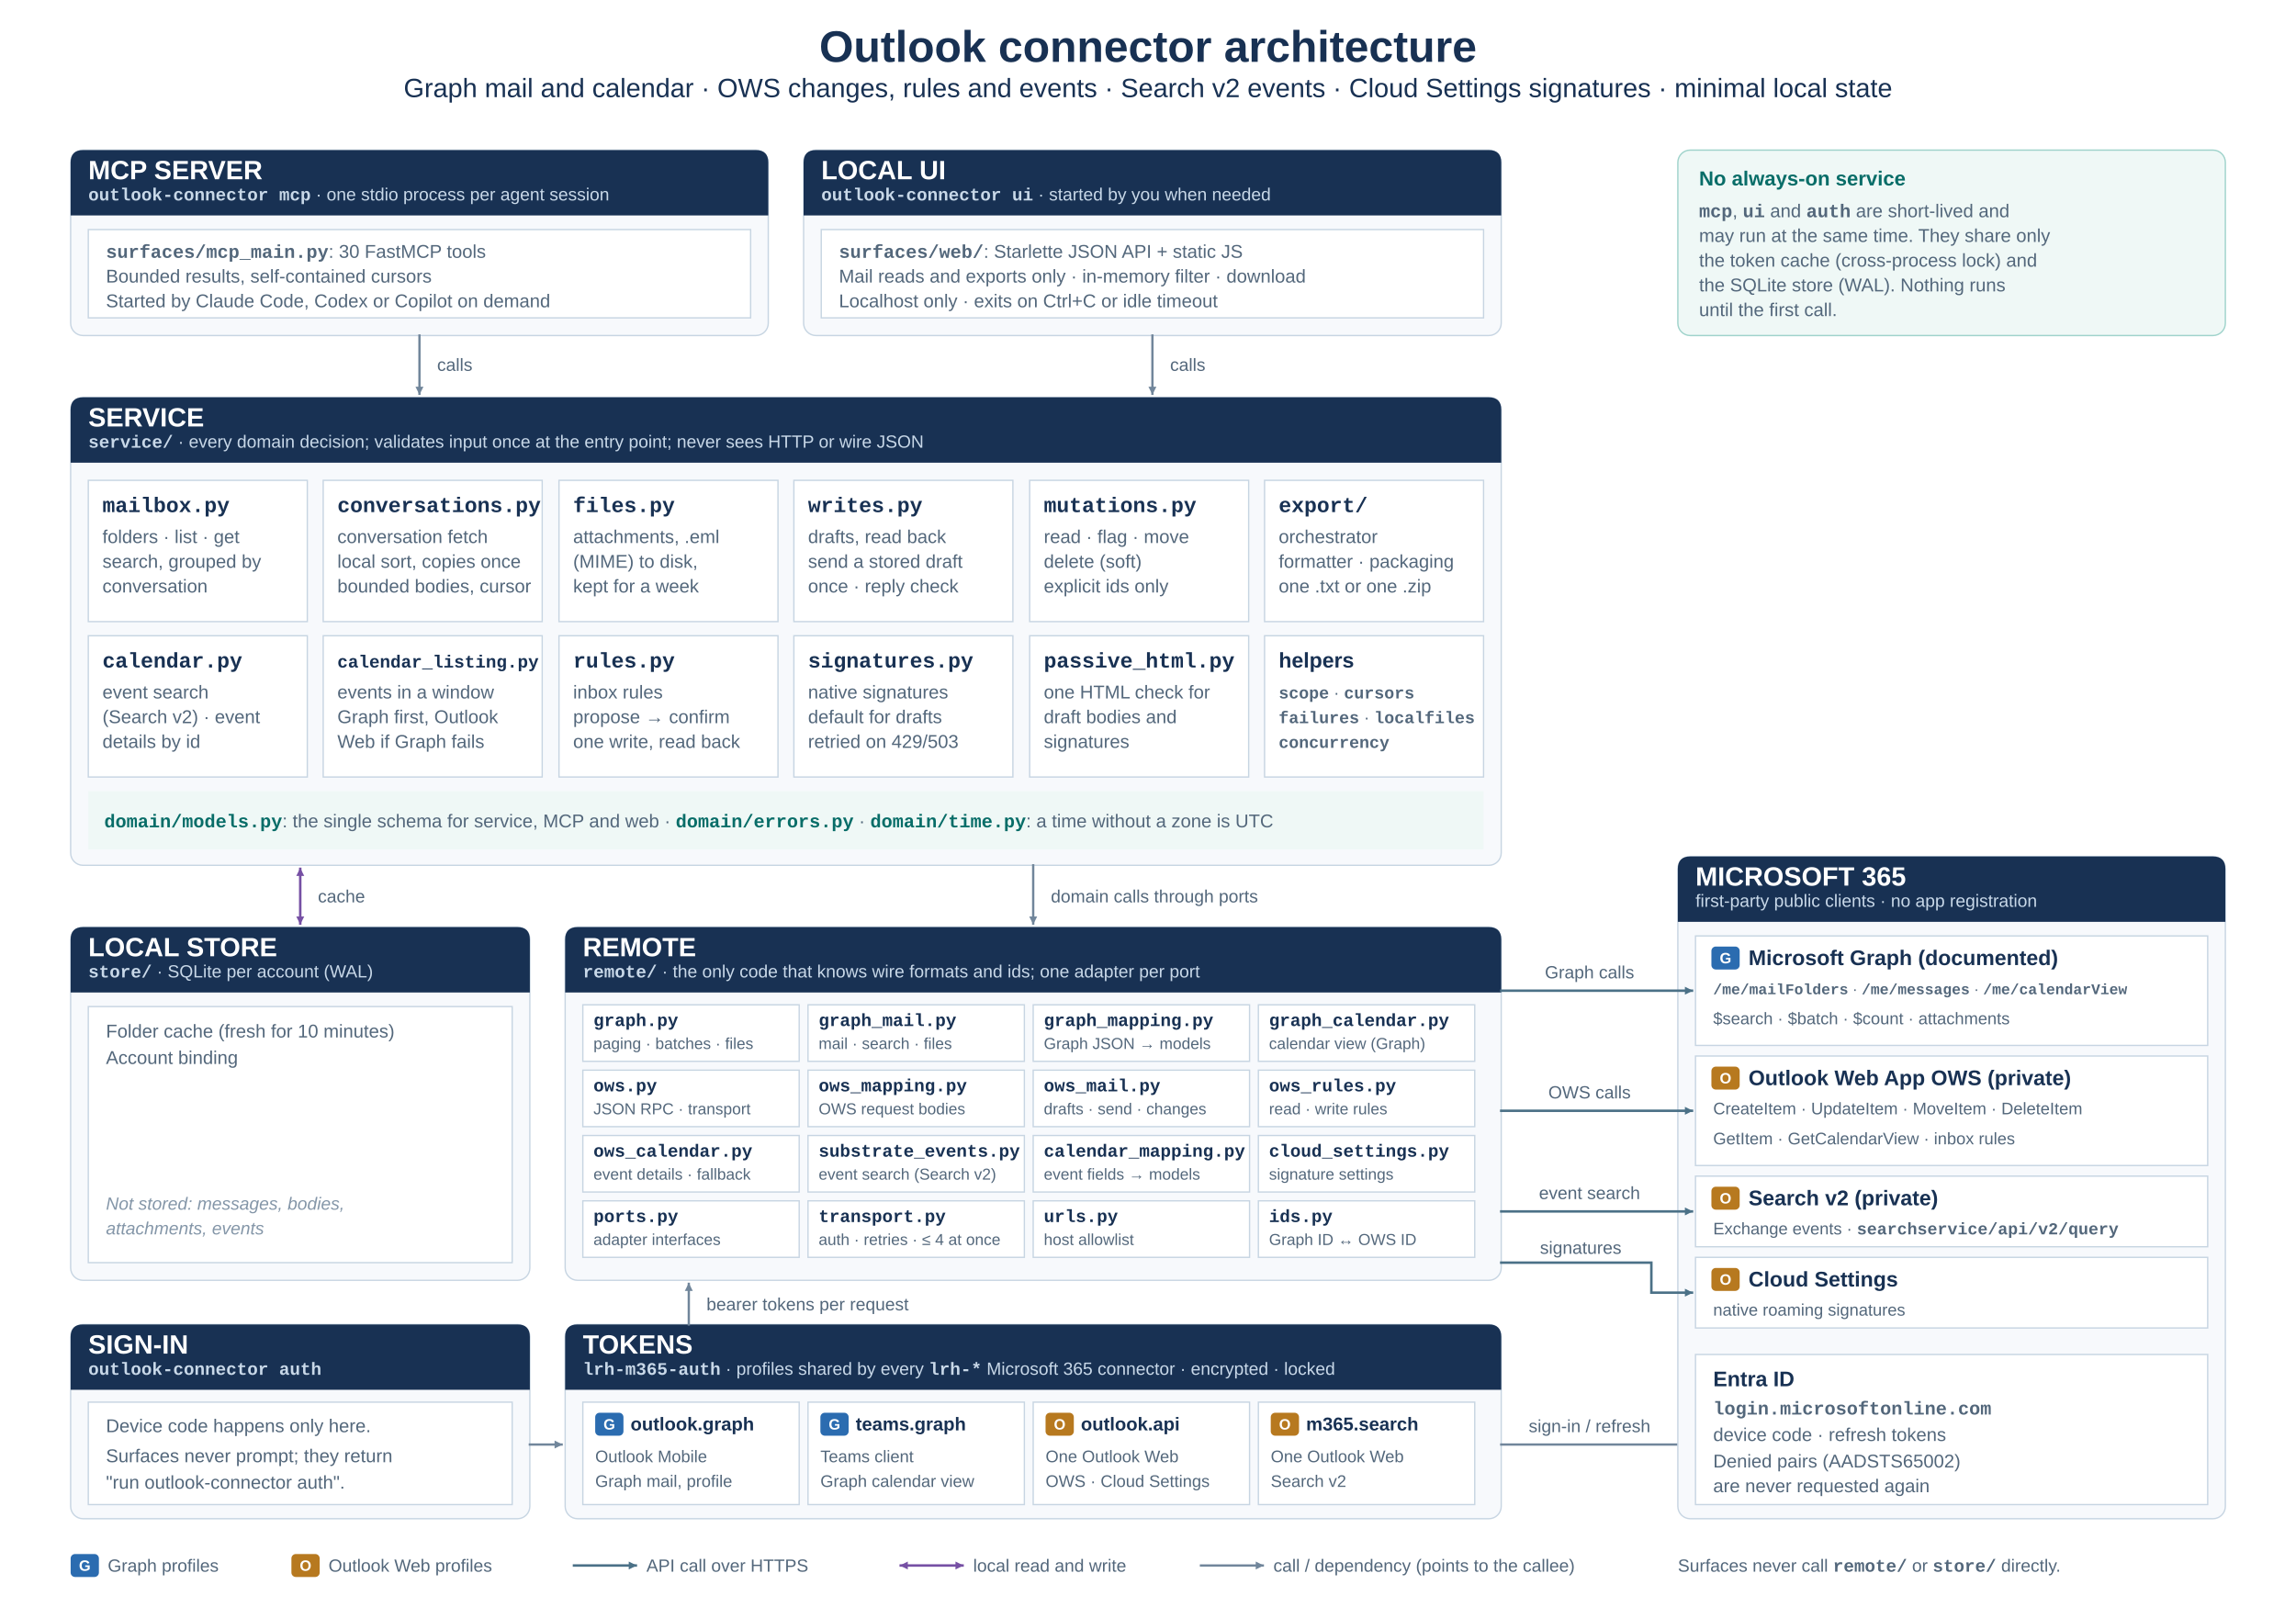
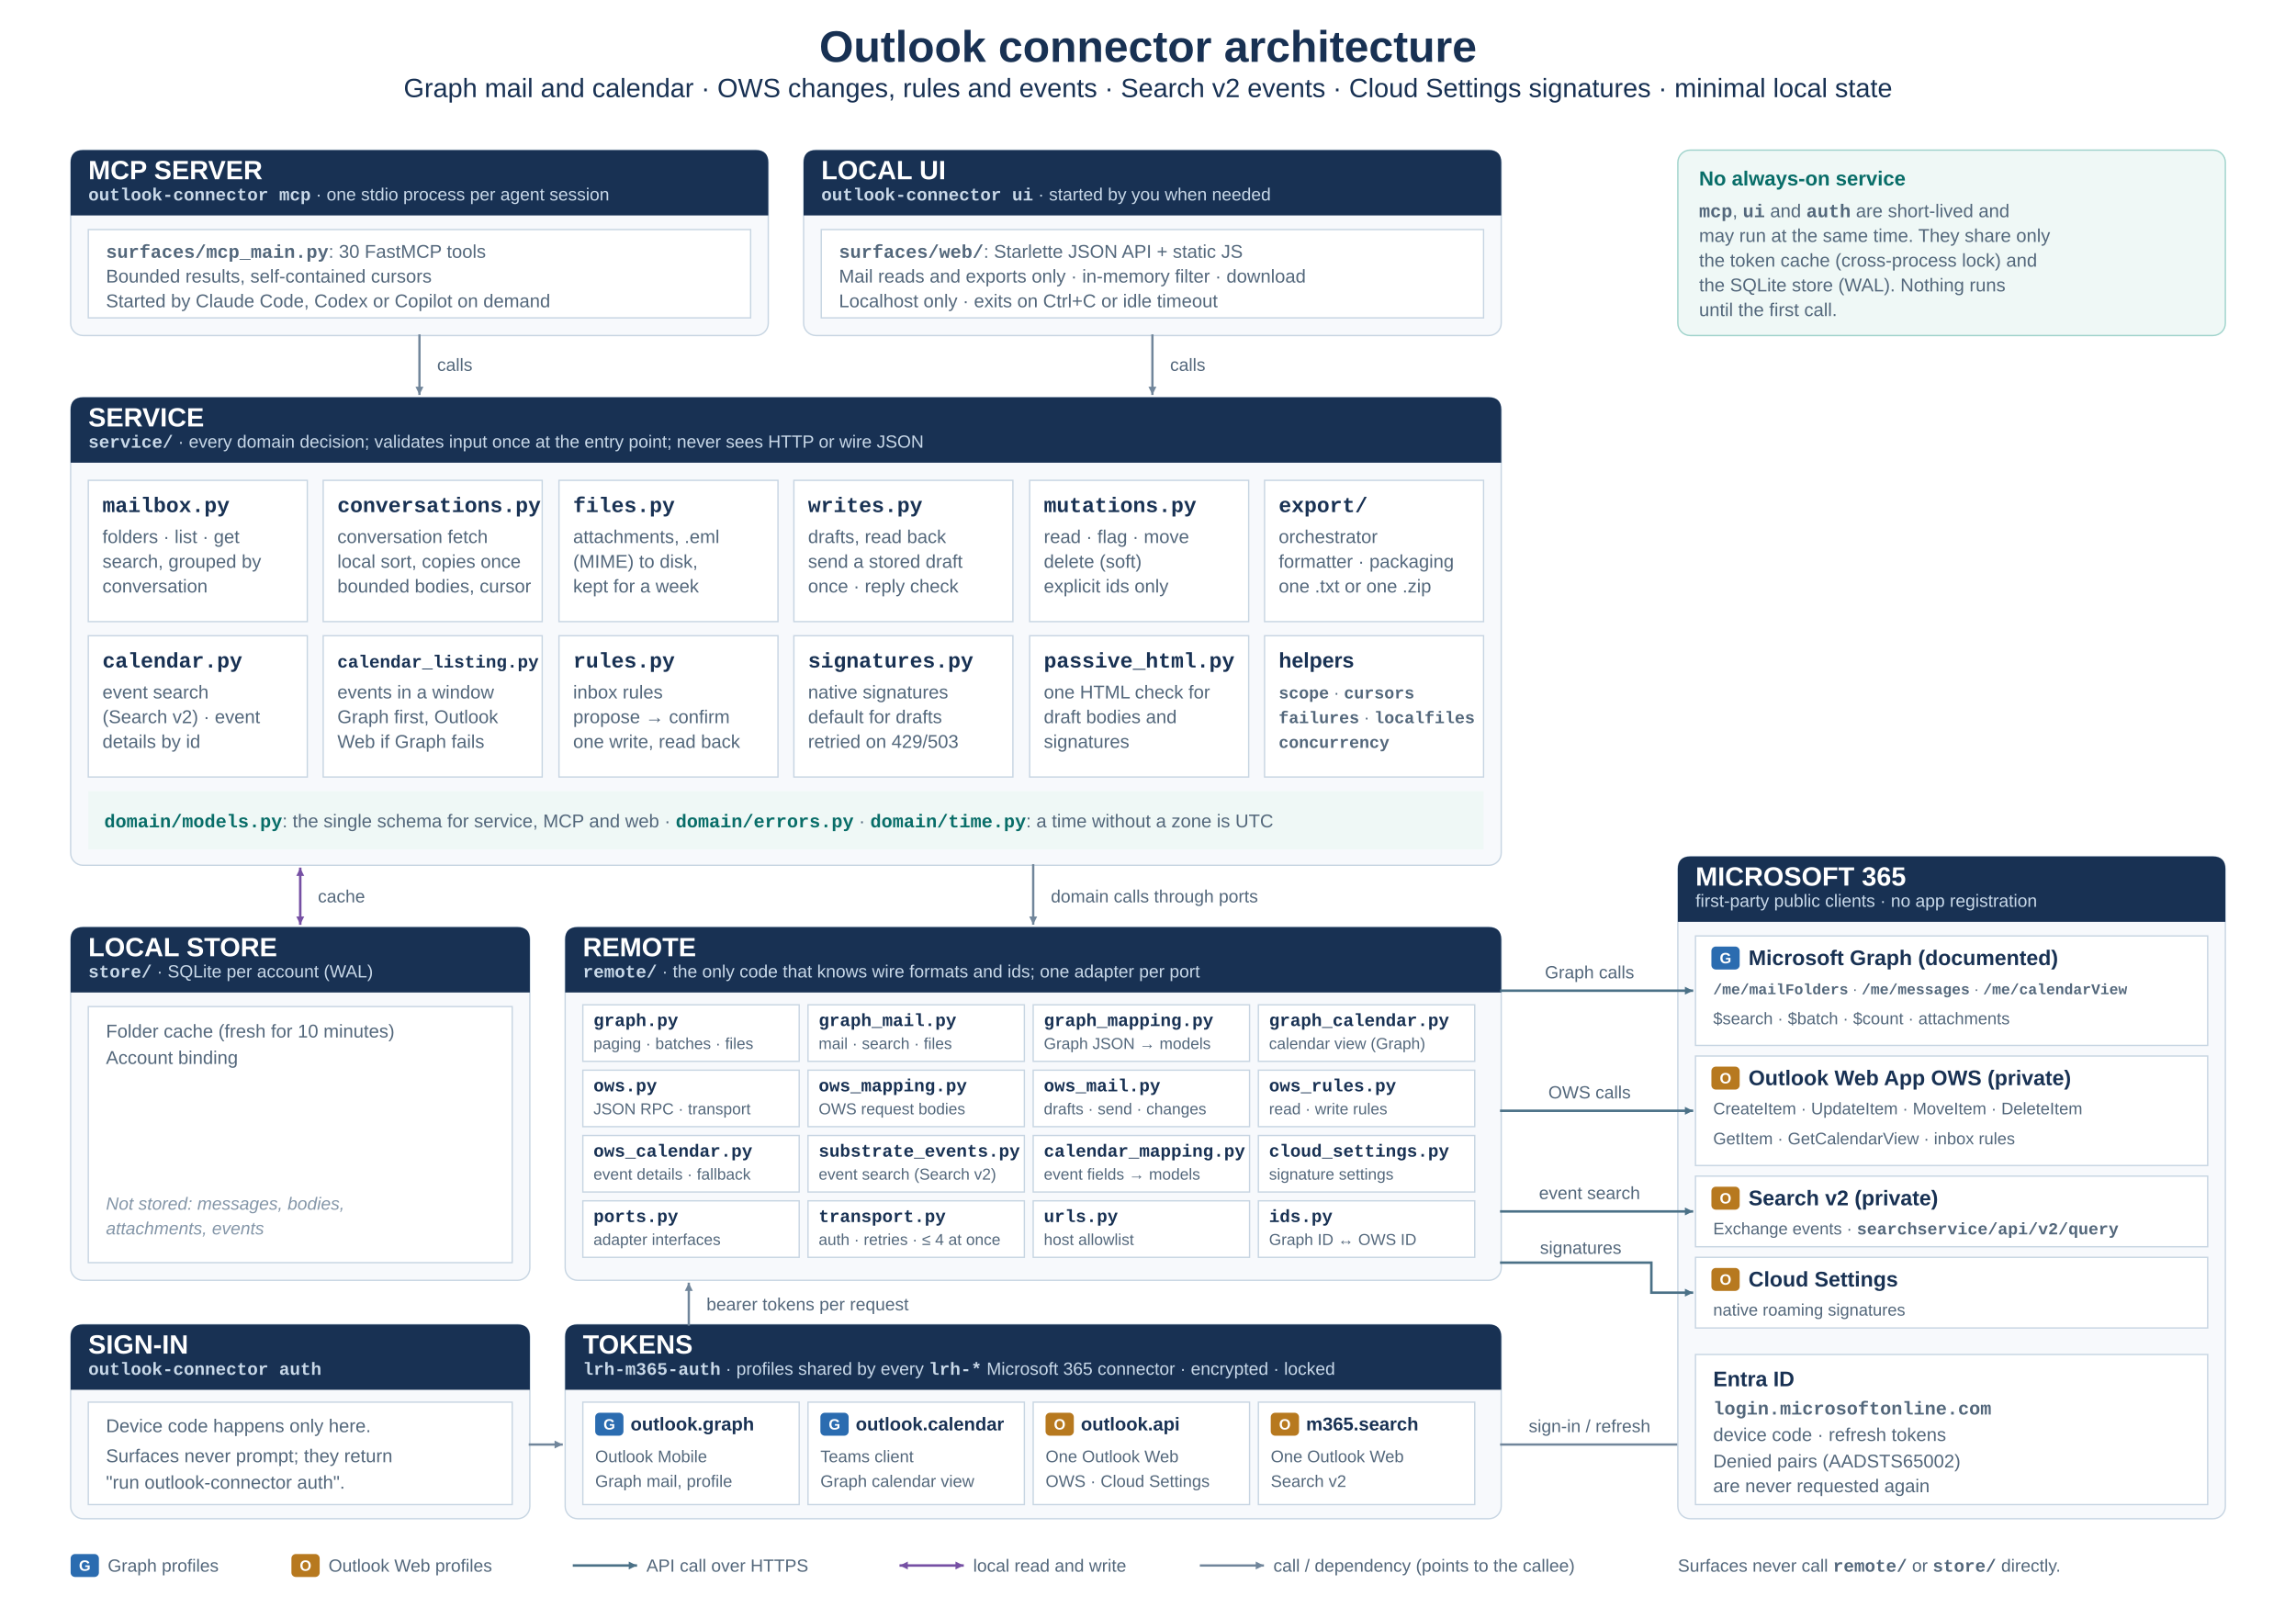
<svg xmlns="http://www.w3.org/2000/svg" width="2600" height="1820" viewBox="0 0 2600 1820" role="img" aria-labelledby="title description">
  <defs>
    <style>
      text { font-family: Arial, Helvetica, sans-serif; }
      .title { fill: #183153; font-size: 50px; font-weight: 700; }
      .subtitle { fill: #183153; font-size: 30px; }
      .card-title { fill: #fff; font-size: 30px; font-weight: 700; }
      .card-subtitle { fill: #c8d8e8; font-size: 20px; }
      .section-title { fill: #183153; font-size: 24px; font-weight: 700; }
      .detail { fill: #53677b; font-size: 21px; }
      .muted { fill: #8496a8; font-size: 20px; font-style: italic; }
      .code { font-family: "Courier New", Consolas, monospace; font-weight: 700; }
      .badge { fill: #fff; font-size: 17px; font-weight: 700; }
      .note-title { fill: #086d68; font-size: 23px; font-weight: 700; }
      .flow-label { fill: #53677b; font-size: 20px; }
      .call-flow { fill: none; stroke: #71869b; stroke-width: 2.6; stroke-linecap: square; stroke-linejoin: miter; marker-end: url(#arrow); }
      .api-flow { fill: none; stroke: #4b7187; stroke-width: 2.8; stroke-linecap: square; marker-end: url(#api-arrow); }
      .local-flow { fill: none; stroke: #7650a4; stroke-width: 2.8; stroke-linecap: square; marker-start: url(#purple-arrow); marker-end: url(#purple-arrow); }
    </style>
    <marker id="arrow" markerWidth="9" markerHeight="9" refX="8" refY="4.5" orient="auto" markerUnits="userSpaceOnUse">
      <path d="M0 0 L9 4.5 L0 9 Z" fill="#71869b" />
    </marker>
    <marker id="api-arrow" markerWidth="9" markerHeight="9" refX="8" refY="4.5" orient="auto" markerUnits="userSpaceOnUse">
      <path d="M0 0 L9 4.5 L0 9 Z" fill="#4b7187" />
    </marker>
    <marker id="purple-arrow" markerWidth="9" markerHeight="9" refX="8" refY="4.5" orient="auto-start-reverse" markerUnits="userSpaceOnUse">
      <path d="M0 0 L9 4.5 L0 9 Z" fill="#7650a4" />
    </marker>
  </defs>
  <rect width="2600" height="1820" fill="#fff" />
  <text class="title" x="1300" y="70" text-anchor="middle">Outlook connector architecture</text>
  <text class="subtitle" x="1300" y="110" text-anchor="middle">Graph mail and calendar · OWS changes, rules and events · Search v2 events · Cloud Settings signatures · minimal local state</text>
  <rect x="80" y="170" width="790" height="210" rx="14" fill="#f7f9fc" stroke="#c7d5e2" stroke-width="1.5" />
  <path d="M80 244 V184 Q80 170 94 170 H856 Q870 170 870 184 V244 Z" fill="#183153" />
  <text class="card-title" x="100" y="203">MCP SERVER</text>
  <text class="card-subtitle" x="100" y="227">
    <tspan class="code">outlook-connector mcp</tspan> · one stdio process per agent session</text>
  <rect x="100" y="260" width="750" height="100" fill="#fff" stroke="#c7d5e2" stroke-width="1.5" />
  <text class="detail" x="120" y="292">
    <tspan class="code">surfaces/mcp_main.py</tspan>: 30 FastMCP tools</text>
  <text class="detail" x="120" y="320">Bounded results, self-contained cursors</text>
  <text class="detail" x="120" y="348">Started by Claude Code, Codex or Copilot on demand</text>
  <rect x="910" y="170" width="790" height="210" rx="14" fill="#f7f9fc" stroke="#c7d5e2" stroke-width="1.5" />
  <path d="M910 244 V184 Q910 170 924 170 H1686 Q1700 170 1700 184 V244 Z" fill="#183153" />
  <text class="card-title" x="930" y="203">LOCAL UI</text>
  <text class="card-subtitle" x="930" y="227">
    <tspan class="code">outlook-connector ui</tspan> · started by you when needed</text>
  <rect x="930" y="260" width="750" height="100" fill="#fff" stroke="#c7d5e2" stroke-width="1.5" />
  <text class="detail" x="950" y="292">
    <tspan class="code">surfaces/web/</tspan>: Starlette JSON API + static JS</text>
  <text class="detail" x="950" y="320">Mail reads and exports only · in-memory filter · download</text>
  <text class="detail" x="950" y="348">Localhost only · exits on Ctrl+C or idle timeout</text>
  <rect x="1900" y="170" width="620" height="210" rx="14" fill="#eff8f6" stroke="#9fd3cb" stroke-width="1.5" />
  <text class="note-title" x="1924" y="210">No always-on service</text>
  <text class="detail" x="1924" y="246">
    <tspan class="code">mcp</tspan>, <tspan class="code">ui</tspan> and <tspan class="code">auth</tspan> are short-lived and</text>
  <text class="detail" x="1924" y="274">may run at the same time. They share only</text>
  <text class="detail" x="1924" y="302">the token cache (cross-process lock) and</text>
  <text class="detail" x="1924" y="330">the SQLite store (WAL). Nothing runs</text>
  <text class="detail" x="1924" y="358">until the first call.</text>
  <path class="call-flow" d="M475 380 V446" />
  <path class="call-flow" d="M1305 380 V446" />
  <text class="flow-label" x="495" y="420">calls</text>
  <text class="flow-label" x="1325" y="420">calls</text>
  <rect x="80" y="450" width="1620" height="530" rx="14" fill="#f7f9fc" stroke="#c7d5e2" stroke-width="1.5" />
  <path d="M80 524 V464 Q80 450 94 450 H1686 Q1700 450 1700 464 V524 Z" fill="#183153" />
  <text class="card-title" x="100" y="483">SERVICE</text>
  <text class="card-subtitle" x="100" y="507">
    <tspan class="code">service/</tspan> · every domain decision; validates input once at the entry point; never sees HTTP or wire JSON</text>
  <rect x="100" y="544" width="248" height="160" fill="#fff" stroke="#c7d5e2" stroke-width="1.5" />
  <text class="section-title code" x="116" y="580">mailbox.py</text>
  <text class="detail" x="116" y="615">folders · list · get</text>
  <text class="detail" x="116" y="643">search, grouped by</text>
  <text class="detail" x="116" y="671">conversation</text>
  <rect x="366" y="544" width="248" height="160" fill="#fff" stroke="#c7d5e2" stroke-width="1.5" />
  <text class="section-title code" x="382" y="580">conversations.py</text>
  <text class="detail" x="382" y="615">conversation fetch</text>
  <text class="detail" x="382" y="643">local sort, copies once</text>
  <text class="detail" x="382" y="671">bounded bodies, cursor</text>
  <rect x="633" y="544" width="248" height="160" fill="#fff" stroke="#c7d5e2" stroke-width="1.5" />
  <text class="section-title code" x="649" y="580">files.py</text>
  <text class="detail" x="649" y="615">attachments, .eml</text>
  <text class="detail" x="649" y="643">(MIME) to disk,</text>
  <text class="detail" x="649" y="671">kept for a week</text>
  <rect x="899" y="544" width="248" height="160" fill="#fff" stroke="#c7d5e2" stroke-width="1.5" />
  <text class="section-title code" x="915" y="580">writes.py</text>
  <text class="detail" x="915" y="615">drafts, read back</text>
  <text class="detail" x="915" y="643">send a stored draft</text>
  <text class="detail" x="915" y="671">once · reply check</text>
  <rect x="1166" y="544" width="248" height="160" fill="#fff" stroke="#c7d5e2" stroke-width="1.5" />
  <text class="section-title code" x="1182" y="580">mutations.py</text>
  <text class="detail" x="1182" y="615">read · flag · move</text>
  <text class="detail" x="1182" y="643">delete (soft)</text>
  <text class="detail" x="1182" y="671">explicit ids only</text>
  <rect x="1432" y="544" width="248" height="160" fill="#fff" stroke="#c7d5e2" stroke-width="1.5" />
  <text class="section-title code" x="1448" y="580">export/</text>
  <text class="detail" x="1448" y="615">orchestrator</text>
  <text class="detail" x="1448" y="643">formatter · packaging</text>
  <text class="detail" x="1448" y="671">one .txt or one .zip</text>
  <rect x="100" y="720" width="248" height="160" fill="#fff" stroke="#c7d5e2" stroke-width="1.5" />
  <text class="section-title code" x="116" y="756">calendar.py</text>
  <text class="detail" x="116" y="791">event search</text>
  <text class="detail" x="116" y="819">(Search v2) · event</text>
  <text class="detail" x="116" y="847">details by id</text>
  <rect x="366" y="720" width="248" height="160" fill="#fff" stroke="#c7d5e2" stroke-width="1.5" />
  <text class="section-title code" x="382" y="756" style="font-size:20px">calendar_listing.py</text>
  <text class="detail" x="382" y="791">events in a window</text>
  <text class="detail" x="382" y="819">Graph first, Outlook</text>
  <text class="detail" x="382" y="847">Web if Graph fails</text>
  <rect x="633" y="720" width="248" height="160" fill="#fff" stroke="#c7d5e2" stroke-width="1.5" />
  <text class="section-title code" x="649" y="756">rules.py</text>
  <text class="detail" x="649" y="791">inbox rules</text>
  <text class="detail" x="649" y="819">propose → confirm</text>
  <text class="detail" x="649" y="847">one write, read back</text>
  <rect x="899" y="720" width="248" height="160" fill="#fff" stroke="#c7d5e2" stroke-width="1.5" />
  <text class="section-title code" x="915" y="756">signatures.py</text>
  <text class="detail" x="915" y="791">native signatures</text>
  <text class="detail" x="915" y="819">default for drafts</text>
  <text class="detail" x="915" y="847">retried on 429/503</text>
  <rect x="1166" y="720" width="248" height="160" fill="#fff" stroke="#c7d5e2" stroke-width="1.5" />
  <text class="section-title code" x="1182" y="756">passive_html.py</text>
  <text class="detail" x="1182" y="791">one HTML check for</text>
  <text class="detail" x="1182" y="819">draft bodies and</text>
  <text class="detail" x="1182" y="847">signatures</text>
  <rect x="1432" y="720" width="248" height="160" fill="#fff" stroke="#c7d5e2" stroke-width="1.5" />
  <text class="section-title" x="1448" y="756">helpers</text>
  <text class="detail" x="1448" y="791" style="font-size:19px">
    <tspan class="code">scope</tspan> · <tspan class="code">cursors</tspan>
  </text>
  <text class="detail" x="1448" y="819" style="font-size:19px">
    <tspan class="code">failures</tspan> · <tspan class="code">localfiles</tspan>
  </text>
  <text class="detail" x="1448" y="847" style="font-size:19px">
    <tspan class="code">concurrency</tspan>
  </text>
  <rect x="100" y="896" width="1580" height="66" fill="#eff8f6" />
  <text class="detail" x="118" y="937">
    <tspan class="code" fill="#086d68">domain/models.py</tspan>: the single schema for service, MCP and web  ·  <tspan class="code" fill="#086d68">domain/errors.py</tspan>  ·  <tspan class="code" fill="#086d68">domain/time.py</tspan>: a time without a zone is UTC</text>
  <path class="local-flow" d="M340 984 V1046" />
  <text class="flow-label" x="360" y="1022">cache</text>
  <path class="call-flow" d="M1170 980 V1046" />
  <text class="flow-label" x="1190" y="1022">domain calls through ports</text>
  <rect x="80" y="1050" width="520" height="400" rx="14" fill="#f7f9fc" stroke="#c7d5e2" stroke-width="1.5" />
  <path d="M80 1124 V1064 Q80 1050 94 1050 H586 Q600 1050 600 1064 V1124 Z" fill="#183153" />
  <text class="card-title" x="100" y="1083">LOCAL STORE</text>
  <text class="card-subtitle" x="100" y="1107">
    <tspan class="code">store/</tspan> · SQLite per account (WAL)</text>
  <rect x="100" y="1140" width="480" height="290" fill="#fff" stroke="#c7d5e2" stroke-width="1.5" />
  <text class="detail" x="120" y="1175">Folder cache (fresh for 10 minutes)</text>
  <text class="detail" x="120" y="1205">Account binding</text>
  <text class="muted" x="120" y="1370">Not stored: messages, bodies,</text>
  <text class="muted" x="120" y="1398">attachments, events</text>
  <rect x="640" y="1050" width="1060" height="400" rx="14" fill="#f7f9fc" stroke="#c7d5e2" stroke-width="1.5" />
  <path d="M640 1124 V1064 Q640 1050 654 1050 H1686 Q1700 1050 1700 1064 V1124 Z" fill="#183153" />
  <text class="card-title" x="660" y="1083">REMOTE</text>
  <text class="card-subtitle" x="660" y="1107">
    <tspan class="code">remote/</tspan> · the only code that knows wire formats and ids; one adapter per port</text>
  <rect x="660" y="1138" width="245" height="64" fill="#fff" stroke="#c7d5e2" stroke-width="1.5" />
  <text class="section-title code" x="672" y="1162" style="font-size:20px">graph.py</text>
  <text class="detail" x="672" y="1188" style="font-size:18px">paging · batches · files</text>
  <rect x="915" y="1138" width="245" height="64" fill="#fff" stroke="#c7d5e2" stroke-width="1.5" />
  <text class="section-title code" x="927" y="1162" style="font-size:20px">graph_mail.py</text>
  <text class="detail" x="927" y="1188" style="font-size:18px">mail · search · files</text>
  <rect x="1170" y="1138" width="245" height="64" fill="#fff" stroke="#c7d5e2" stroke-width="1.5" />
  <text class="section-title code" x="1182" y="1162" style="font-size:20px">graph_mapping.py</text>
  <text class="detail" x="1182" y="1188" style="font-size:18px">Graph JSON → models</text>
  <rect x="1425" y="1138" width="245" height="64" fill="#fff" stroke="#c7d5e2" stroke-width="1.5" />
  <text class="section-title code" x="1437" y="1162" style="font-size:20px">graph_calendar.py</text>
  <text class="detail" x="1437" y="1188" style="font-size:18px">calendar view (Graph)</text>
  <rect x="660" y="1212" width="245" height="64" fill="#fff" stroke="#c7d5e2" stroke-width="1.5" />
  <text class="section-title code" x="672" y="1236" style="font-size:20px">ows.py</text>
  <text class="detail" x="672" y="1262" style="font-size:18px">JSON RPC · transport</text>
  <rect x="915" y="1212" width="245" height="64" fill="#fff" stroke="#c7d5e2" stroke-width="1.5" />
  <text class="section-title code" x="927" y="1236" style="font-size:20px">ows_mapping.py</text>
  <text class="detail" x="927" y="1262" style="font-size:18px">OWS request bodies</text>
  <rect x="1170" y="1212" width="245" height="64" fill="#fff" stroke="#c7d5e2" stroke-width="1.5" />
  <text class="section-title code" x="1182" y="1236" style="font-size:20px">ows_mail.py</text>
  <text class="detail" x="1182" y="1262" style="font-size:18px">drafts · send · changes</text>
  <rect x="1425" y="1212" width="245" height="64" fill="#fff" stroke="#c7d5e2" stroke-width="1.5" />
  <text class="section-title code" x="1437" y="1236" style="font-size:20px">ows_rules.py</text>
  <text class="detail" x="1437" y="1262" style="font-size:18px">read · write rules</text>
  <rect x="660" y="1286" width="245" height="64" fill="#fff" stroke="#c7d5e2" stroke-width="1.5" />
  <text class="section-title code" x="672" y="1310" style="font-size:20px">ows_calendar.py</text>
  <text class="detail" x="672" y="1336" style="font-size:18px">event details · fallback</text>
  <rect x="915" y="1286" width="245" height="64" fill="#fff" stroke="#c7d5e2" stroke-width="1.5" />
  <text class="section-title code" x="927" y="1310" style="font-size:20px">substrate_events.py</text>
  <text class="detail" x="927" y="1336" style="font-size:18px">event search (Search v2)</text>
  <rect x="1170" y="1286" width="245" height="64" fill="#fff" stroke="#c7d5e2" stroke-width="1.5" />
  <text class="section-title code" x="1182" y="1310" style="font-size:20px">calendar_mapping.py</text>
  <text class="detail" x="1182" y="1336" style="font-size:18px">event fields → models</text>
  <rect x="1425" y="1286" width="245" height="64" fill="#fff" stroke="#c7d5e2" stroke-width="1.5" />
  <text class="section-title code" x="1437" y="1310" style="font-size:20px">cloud_settings.py</text>
  <text class="detail" x="1437" y="1336" style="font-size:18px">signature settings</text>
  <rect x="660" y="1360" width="245" height="64" fill="#fff" stroke="#c7d5e2" stroke-width="1.5" />
  <text class="section-title code" x="672" y="1384" style="font-size:20px">ports.py</text>
  <text class="detail" x="672" y="1410" style="font-size:18px">adapter interfaces</text>
  <rect x="915" y="1360" width="245" height="64" fill="#fff" stroke="#c7d5e2" stroke-width="1.5" />
  <text class="section-title code" x="927" y="1384" style="font-size:20px">transport.py</text>
  <text class="detail" x="927" y="1410" style="font-size:18px">auth · retries · ≤ 4 at once</text>
  <rect x="1170" y="1360" width="245" height="64" fill="#fff" stroke="#c7d5e2" stroke-width="1.5" />
  <text class="section-title code" x="1182" y="1384" style="font-size:20px">urls.py</text>
  <text class="detail" x="1182" y="1410" style="font-size:18px">host allowlist</text>
  <rect x="1425" y="1360" width="245" height="64" fill="#fff" stroke="#c7d5e2" stroke-width="1.5" />
  <text class="section-title code" x="1437" y="1384" style="font-size:20px">ids.py</text>
  <text class="detail" x="1437" y="1410" style="font-size:18px">Graph ID ↔ OWS ID</text>
  <rect x="80" y="1500" width="520" height="220" rx="14" fill="#f7f9fc" stroke="#c7d5e2" stroke-width="1.5" />
  <path d="M80 1574 V1514 Q80 1500 94 1500 H586 Q600 1500 600 1514 V1574 Z" fill="#183153" />
  <text class="card-title" x="100" y="1533">SIGN-IN</text>
  <text class="card-subtitle" x="100" y="1557">
    <tspan class="code">outlook-connector auth</tspan>
  </text>
  <rect x="100" y="1588" width="480" height="116" fill="#fff" stroke="#c7d5e2" stroke-width="1.5" />
  <text class="detail" x="120" y="1622">Device code happens only here.</text>
  <text class="detail" x="120" y="1656">Surfaces never prompt; they return</text>
  <text class="detail" x="120" y="1686">"run outlook-connector auth".</text>
  <path class="call-flow" d="M600 1636 H636" />
  <rect x="640" y="1500" width="1060" height="220" rx="14" fill="#f7f9fc" stroke="#c7d5e2" stroke-width="1.5" />
  <path d="M640 1574 V1514 Q640 1500 654 1500 H1686 Q1700 1500 1700 1514 V1574 Z" fill="#183153" />
  <text class="card-title" x="660" y="1533">TOKENS</text>
  <text class="card-subtitle" x="660" y="1557">
    <tspan class="code">lrh-m365-auth</tspan> · profiles shared by every <tspan class="code">lrh-*</tspan> Microsoft 365 connector · encrypted · locked</text>
  <rect x="660" y="1588" width="245" height="116" fill="#fff" stroke="#c7d5e2" stroke-width="1.5" />
  <rect x="674" y="1600" width="32" height="26" rx="5" fill="#2b6cb0" />
  <text class="badge" x="690" y="1619" text-anchor="middle">G</text>
  <text class="section-title" x="714" y="1620" style="font-size:21px">outlook.graph</text>
  <text class="detail" x="674" y="1656" style="font-size:19px">Outlook Mobile</text>
  <text class="detail" x="674" y="1684" style="font-size:19px">Graph mail, profile</text>
  <rect x="915" y="1588" width="245" height="116" fill="#fff" stroke="#c7d5e2" stroke-width="1.5" />
  <rect x="929" y="1600" width="32" height="26" rx="5" fill="#2b6cb0" />
  <text class="badge" x="945" y="1619" text-anchor="middle">G</text>
-   <text class="section-title" x="969" y="1620" style="font-size:21px">teams.graph</text>
+   <text class="section-title" x="969" y="1620" style="font-size:21px">outlook.calendar</text>
  <text class="detail" x="929" y="1656" style="font-size:19px">Teams client</text>
  <text class="detail" x="929" y="1684" style="font-size:19px">Graph calendar view</text>
  <rect x="1170" y="1588" width="245" height="116" fill="#fff" stroke="#c7d5e2" stroke-width="1.5" />
  <rect x="1184" y="1600" width="32" height="26" rx="5" fill="#b7791f" />
  <text class="badge" x="1200" y="1619" text-anchor="middle">O</text>
  <text class="section-title" x="1224" y="1620" style="font-size:21px">outlook.api</text>
  <text class="detail" x="1184" y="1656" style="font-size:19px">One Outlook Web</text>
  <text class="detail" x="1184" y="1684" style="font-size:19px">OWS · Cloud Settings</text>
  <rect x="1425" y="1588" width="245" height="116" fill="#fff" stroke="#c7d5e2" stroke-width="1.5" />
  <rect x="1439" y="1600" width="32" height="26" rx="5" fill="#b7791f" />
  <text class="badge" x="1455" y="1619" text-anchor="middle">O</text>
  <text class="section-title" x="1479" y="1620" style="font-size:21px">m365.search</text>
  <text class="detail" x="1439" y="1656" style="font-size:19px">One Outlook Web</text>
  <text class="detail" x="1439" y="1684" style="font-size:19px">Search v2</text>
  <path class="call-flow" d="M780 1500 V1454" />
  <text class="flow-label" x="800" y="1484">bearer tokens per request</text>
  <path class="call-flow" d="M1700 1636 H1916" />
  <text class="flow-label" x="1800" y="1622" text-anchor="middle">sign-in / refresh</text>
  <rect x="1900" y="970" width="620" height="750" rx="14" fill="#f7f9fc" stroke="#c7d5e2" stroke-width="1.5" />
  <path d="M1900 1044 V984 Q1900 970 1914 970 H2506 Q2520 970 2520 984 V1044 Z" fill="#183153" />
  <text class="card-title" x="1920" y="1003">MICROSOFT 365</text>
  <text class="card-subtitle" x="1920" y="1027">first-party public clients · no app registration</text>
  <rect x="1920" y="1060" width="580" height="124" fill="#fff" stroke="#c7d5e2" stroke-width="1.5" />
  <rect x="1938" y="1072" width="32" height="26" rx="5" fill="#2b6cb0" />
  <text class="badge" x="1954" y="1091" text-anchor="middle">G</text>
  <text class="section-title" x="1980" y="1093">Microsoft Graph (documented)</text>
  <text class="detail" x="1940" y="1126" style="font-size:17px">
    <tspan class="code">/me/mailFolders</tspan> · <tspan class="code">/me/messages</tspan> · <tspan class="code">/me/calendarView</tspan>
  </text>
  <text class="detail" x="1940" y="1160" style="font-size:19px">$search · $batch · $count · attachments</text>
  <rect x="1920" y="1196" width="580" height="124" fill="#fff" stroke="#c7d5e2" stroke-width="1.5" />
  <rect x="1938" y="1208" width="32" height="26" rx="5" fill="#b7791f" />
  <text class="badge" x="1954" y="1227" text-anchor="middle">O</text>
  <text class="section-title" x="1980" y="1229">Outlook Web App OWS (private)</text>
  <text class="detail" x="1940" y="1262" style="font-size:19px">CreateItem · UpdateItem · MoveItem · DeleteItem</text>
  <text class="detail" x="1940" y="1296" style="font-size:19px">GetItem · GetCalendarView · inbox rules</text>
  <rect x="1920" y="1332" width="580" height="80" fill="#fff" stroke="#c7d5e2" stroke-width="1.5" />
  <rect x="1938" y="1344" width="32" height="26" rx="5" fill="#b7791f" />
  <text class="badge" x="1954" y="1363" text-anchor="middle">O</text>
  <text class="section-title" x="1980" y="1365">Search v2 (private)</text>
  <text class="detail" x="1940" y="1398" style="font-size:19px">Exchange events · <tspan class="code">searchservice/api/v2/query</tspan>
  </text>
  <rect x="1920" y="1424" width="580" height="80" fill="#fff" stroke="#c7d5e2" stroke-width="1.5" />
  <rect x="1938" y="1436" width="32" height="26" rx="5" fill="#b7791f" />
  <text class="badge" x="1954" y="1455" text-anchor="middle">O</text>
  <text class="section-title" x="1980" y="1457">Cloud Settings</text>
  <text class="detail" x="1940" y="1490" style="font-size:19px">native roaming signatures</text>
  <rect x="1920" y="1534" width="580" height="170" fill="#fff" stroke="#c7d5e2" stroke-width="1.5" />
  <text class="section-title" x="1940" y="1570">Entra ID</text>
  <text class="detail" x="1940" y="1602">
    <tspan class="code">login.microsoftonline.com</tspan>
  </text>
  <text class="detail" x="1940" y="1632">device code · refresh tokens</text>
  <text class="detail" x="1940" y="1662">Denied pairs (AADSTS65002)</text>
  <text class="detail" x="1940" y="1690">are never requested again</text>
  <path class="api-flow" d="M1700 1122 H1916" />
  <text class="flow-label" x="1800" y="1108" text-anchor="middle">Graph calls</text>
  <path class="api-flow" d="M1700 1258 H1916" />
  <text class="flow-label" x="1800" y="1244" text-anchor="middle">OWS calls</text>
  <path class="api-flow" d="M1700 1372 H1916" />
  <text class="flow-label" x="1800" y="1358" text-anchor="middle">event search</text>
  <path class="api-flow" d="M1700 1430 H1870 V1464 H1916" />
  <text class="flow-label" x="1790" y="1420" text-anchor="middle">signatures</text>
  <rect x="80" y="1760" width="32" height="26" rx="5" fill="#2b6cb0" />
  <text class="badge" x="96" y="1779" text-anchor="middle">G</text>
  <text class="flow-label" x="122" y="1780">Graph profiles</text>
  <rect x="330" y="1760" width="32" height="26" rx="5" fill="#b7791f" />
  <text class="badge" x="346" y="1779" text-anchor="middle">O</text>
  <text class="flow-label" x="372" y="1780">Outlook Web profiles</text>
  <path class="api-flow" d="M650 1773 H720" />
  <text class="flow-label" x="732" y="1780">API call over HTTPS</text>
  <path class="local-flow" d="M1020 1773 H1090" />
  <text class="flow-label" x="1102" y="1780">local read and write</text>
  <path class="call-flow" d="M1360 1773 H1430" />
  <text class="flow-label" x="1442" y="1780">call / dependency (points to the callee)</text>
  <text class="flow-label" x="1900" y="1780">Surfaces never call <tspan class="code">remote/</tspan> or <tspan class="code">store/</tspan> directly.</text>
</svg>
